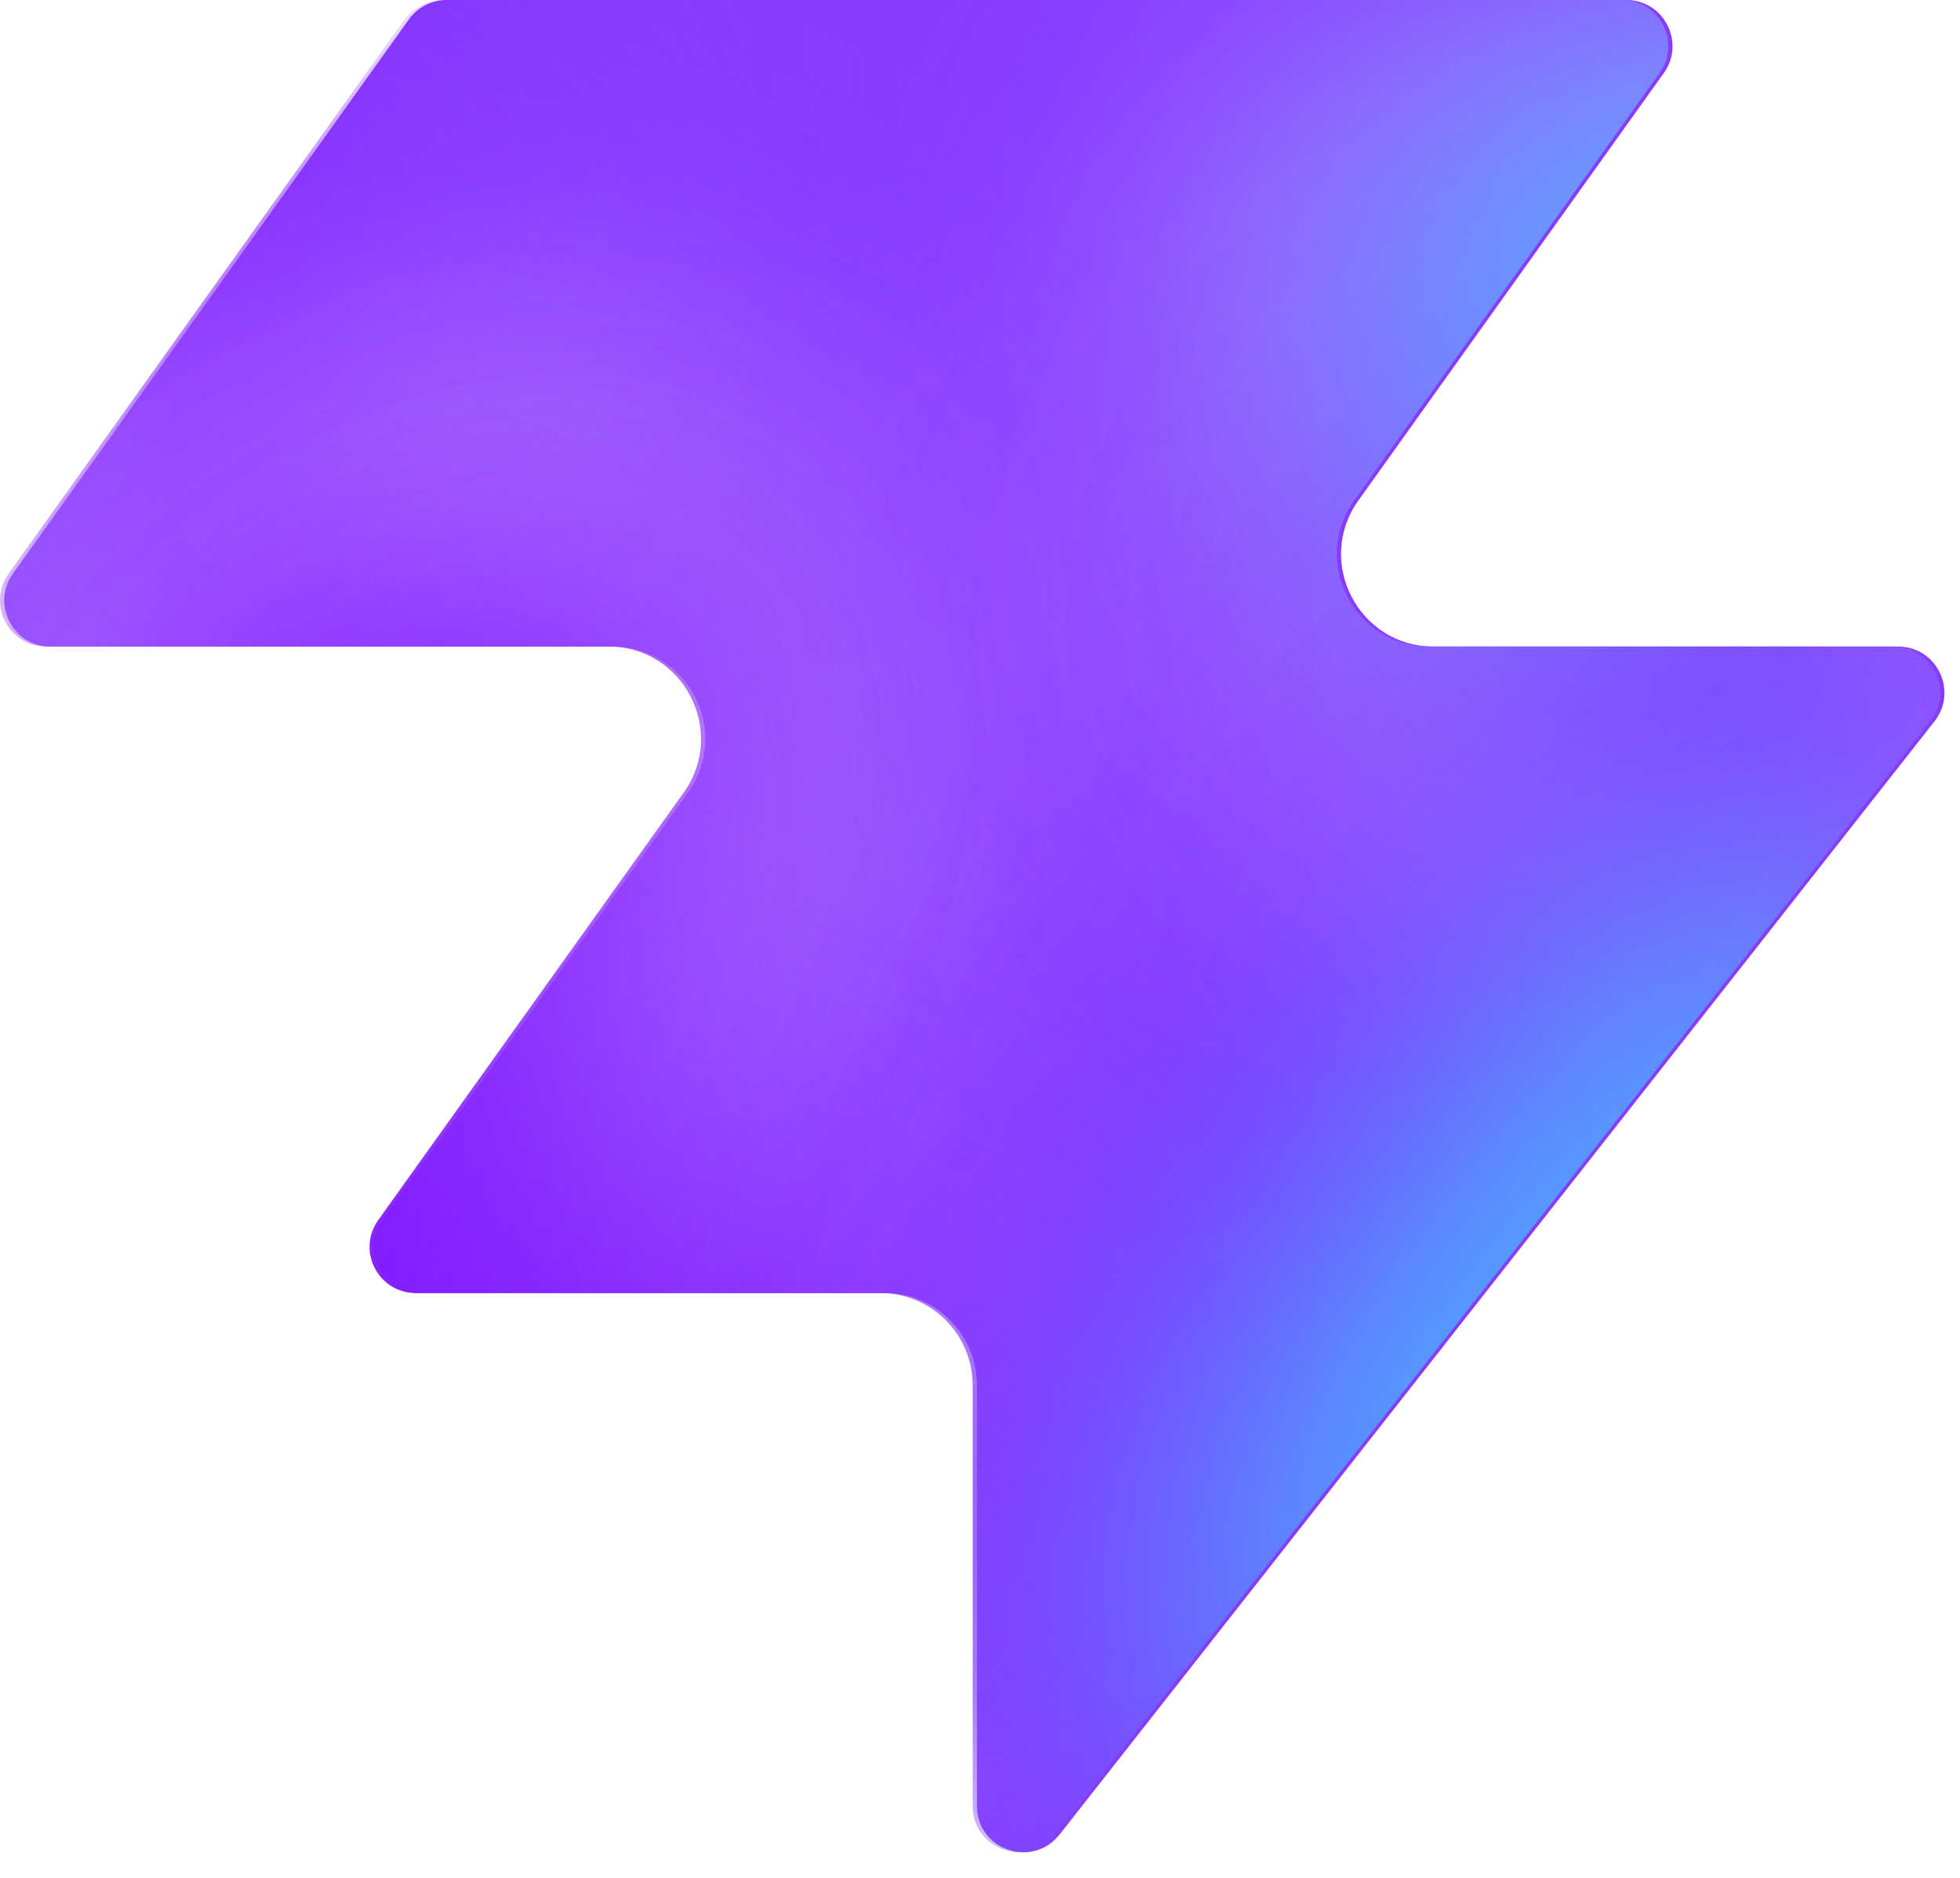
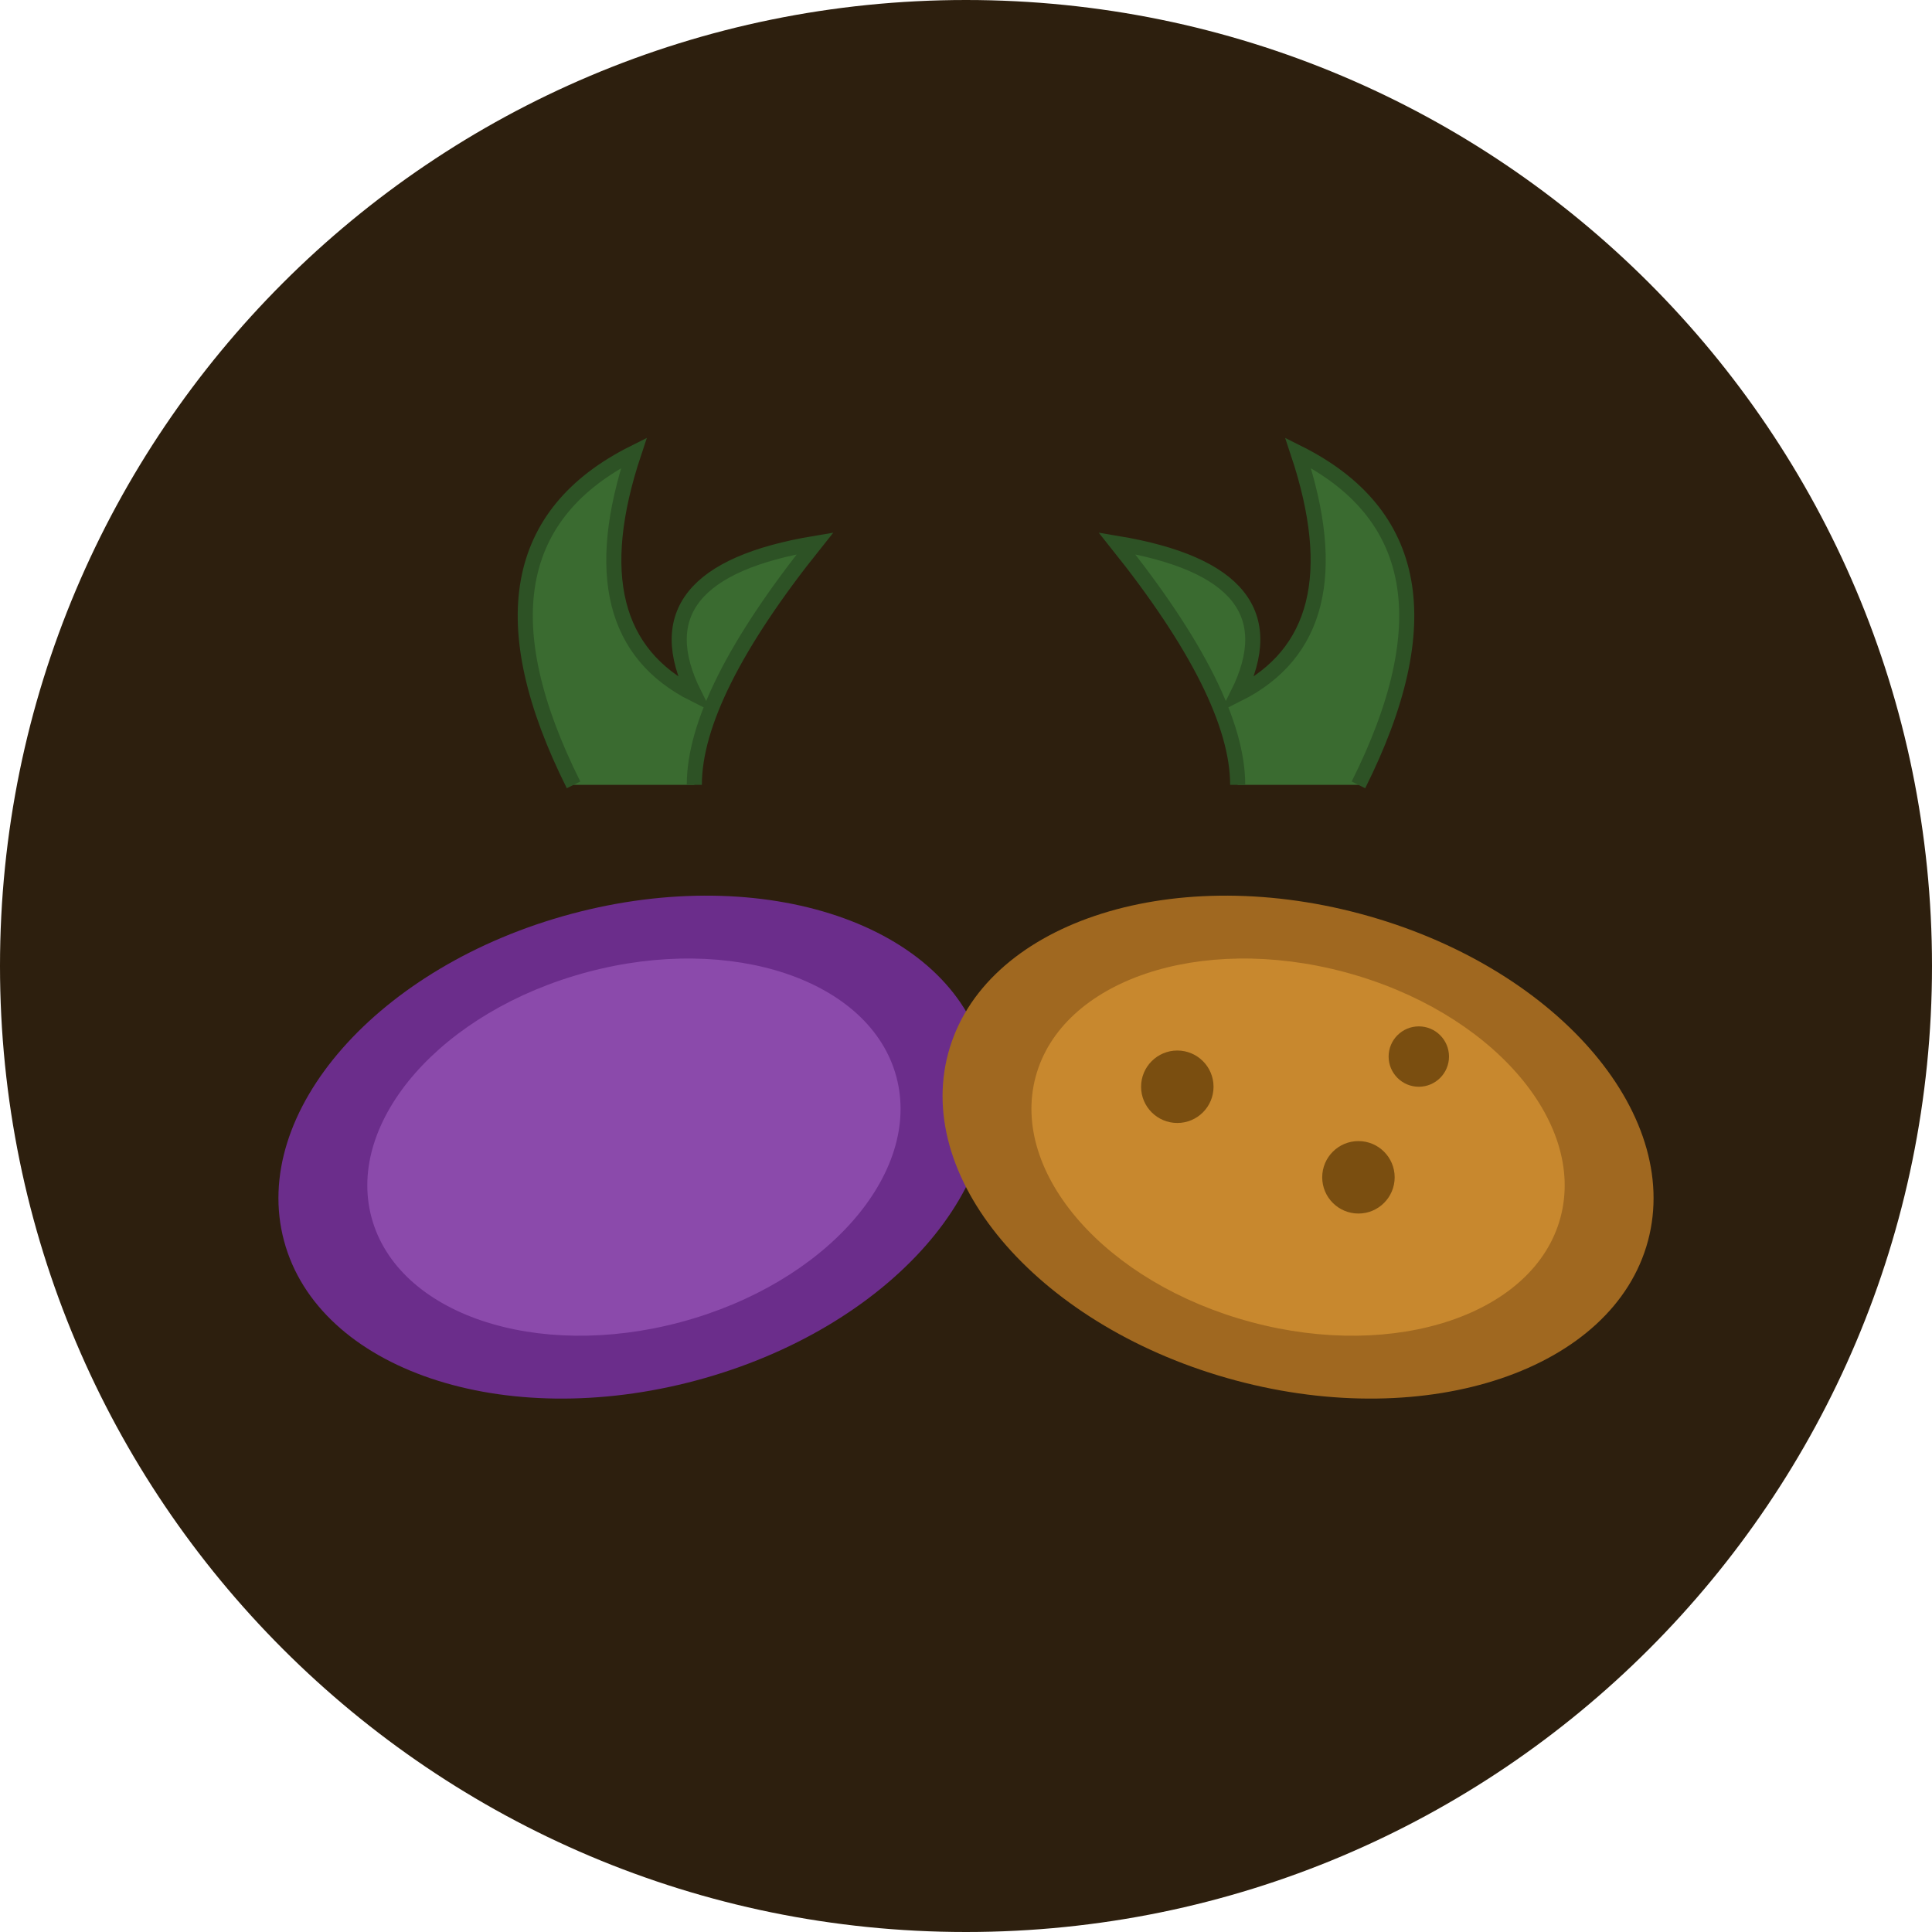
- <svg xmlns="http://www.w3.org/2000/svg" width="48" height="46" fill="none" viewBox="0 0 48 46">
-   <path fill="#863bff" d="M25.946 44.938c-.664.845-2.021.375-2.021-.698V33.937a2.26 2.26 0 0 0-2.262-2.262H10.287c-.92 0-1.456-1.04-.92-1.788l7.48-10.471c1.07-1.497 0-3.578-1.842-3.578H1.237c-.92 0-1.456-1.04-.92-1.788L10.013.474c.214-.297.556-.474.92-.474h28.894c.92 0 1.456 1.04.92 1.788l-7.48 10.471c-1.07 1.498 0 3.579 1.842 3.579h11.377c.943 0 1.473 1.088.89 1.83L25.947 44.94z" style="fill:#863bff;fill:color(display-p3 .525 .23 1);fill-opacity:1" />
-   <mask id="a" width="48" height="46" x="0" y="0" maskUnits="userSpaceOnUse" style="mask-type:alpha">
-     <path fill="#000" d="M25.842 44.938c-.664.844-2.021.375-2.021-.698V33.937a2.26 2.26 0 0 0-2.262-2.262H10.183c-.92 0-1.456-1.04-.92-1.788l7.48-10.471c1.07-1.498 0-3.579-1.842-3.579H1.133c-.92 0-1.456-1.04-.92-1.787L9.91.473c.214-.297.556-.474.92-.474h28.894c.92 0 1.456 1.04.92 1.788l-7.48 10.471c-1.07 1.498 0 3.578 1.842 3.578h11.377c.943 0 1.473 1.088.89 1.832L25.843 44.94z" style="fill:#000;fill-opacity:1" />
-   </mask>
-   <g mask="url(#a)">
-     <g filter="url(#b)">
-       <ellipse cx="5.508" cy="14.704" fill="#ede6ff" rx="5.508" ry="14.704" style="fill:#ede6ff;fill:color(display-p3 .927 .903 1);fill-opacity:1" transform="matrix(.00324 1 1 -.00324 -4.47 31.516)" />
-     </g>
-     <g filter="url(#c)">
-       <ellipse cx="10.399" cy="29.851" fill="#ede6ff" rx="10.399" ry="29.851" style="fill:#ede6ff;fill:color(display-p3 .927 .903 1);fill-opacity:1" transform="matrix(.00324 1 1 -.00324 -39.328 7.883)" />
-     </g>
-     <g filter="url(#d)">
-       <ellipse cx="5.508" cy="30.487" fill="#7e14ff" rx="5.508" ry="30.487" style="fill:#7e14ff;fill:color(display-p3 .492 .077 1);fill-opacity:1" transform="rotate(89.814 -25.913 -14.639)scale(1 -1)" />
-     </g>
-     <g filter="url(#e)">
-       <ellipse cx="5.508" cy="30.599" fill="#7e14ff" rx="5.508" ry="30.599" style="fill:#7e14ff;fill:color(display-p3 .492 .077 1);fill-opacity:1" transform="rotate(89.814 -32.644 -3.334)scale(1 -1)" />
-     </g>
-     <g filter="url(#f)">
-       <ellipse cx="5.508" cy="30.599" fill="#7e14ff" rx="5.508" ry="30.599" style="fill:#7e14ff;fill:color(display-p3 .492 .077 1);fill-opacity:1" transform="matrix(.00324 1 1 -.00324 -34.34 30.47)" />
-     </g>
-     <g filter="url(#g)">
-       <ellipse cx="14.072" cy="22.078" fill="#ede6ff" rx="14.072" ry="22.078" style="fill:#ede6ff;fill:color(display-p3 .927 .903 1);fill-opacity:1" transform="rotate(93.35 24.506 48.493)scale(-1 1)" />
-     </g>
-     <g filter="url(#h)">
-       <ellipse cx="3.47" cy="21.501" fill="#7e14ff" rx="3.47" ry="21.501" style="fill:#7e14ff;fill:color(display-p3 .492 .077 1);fill-opacity:1" transform="rotate(89.009 28.708 47.59)scale(-1 1)" />
-     </g>
-     <g filter="url(#i)">
-       <ellipse cx="3.47" cy="21.501" fill="#7e14ff" rx="3.47" ry="21.501" style="fill:#7e14ff;fill:color(display-p3 .492 .077 1);fill-opacity:1" transform="rotate(89.009 28.708 47.59)scale(-1 1)" />
-     </g>
-     <g filter="url(#j)">
-       <ellipse cx=".387" cy="8.972" fill="#7e14ff" rx="4.407" ry="29.108" style="fill:#7e14ff;fill:color(display-p3 .492 .077 1);fill-opacity:1" transform="rotate(39.51 .387 8.972)" />
-     </g>
-     <g filter="url(#k)">
-       <ellipse cx="47.523" cy="-6.092" fill="#7e14ff" rx="4.407" ry="29.108" style="fill:#7e14ff;fill:color(display-p3 .492 .077 1);fill-opacity:1" transform="rotate(37.892 47.523 -6.092)" />
-     </g>
-     <g filter="url(#l)">
-       <ellipse cx="41.412" cy="6.333" fill="#47bfff" rx="5.971" ry="9.665" style="fill:#47bfff;fill:color(display-p3 .28 .748 1);fill-opacity:1" transform="rotate(37.892 41.412 6.333)" />
-     </g>
-     <g filter="url(#m)">
-       <ellipse cx="-1.879" cy="38.332" fill="#7e14ff" rx="4.407" ry="29.108" style="fill:#7e14ff;fill:color(display-p3 .492 .077 1);fill-opacity:1" transform="rotate(37.892 -1.88 38.332)" />
-     </g>
-     <g filter="url(#n)">
-       <ellipse cx="-1.879" cy="38.332" fill="#7e14ff" rx="4.407" ry="29.108" style="fill:#7e14ff;fill:color(display-p3 .492 .077 1);fill-opacity:1" transform="rotate(37.892 -1.88 38.332)" />
-     </g>
-     <g filter="url(#o)">
-       <ellipse cx="35.651" cy="29.907" fill="#7e14ff" rx="4.407" ry="29.108" style="fill:#7e14ff;fill:color(display-p3 .492 .077 1);fill-opacity:1" transform="rotate(37.892 35.651 29.907)" />
-     </g>
-     <g filter="url(#p)">
-       <ellipse cx="38.418" cy="32.4" fill="#47bfff" rx="5.971" ry="15.297" style="fill:#47bfff;fill:color(display-p3 .28 .748 1);fill-opacity:1" transform="rotate(37.892 38.418 32.4)" />
-     </g>
-   </g>
-   <defs>
-     <filter id="b" width="60.045" height="41.654" x="-19.77" y="16.149" color-interpolation-filters="sRGB" filterUnits="userSpaceOnUse">
-       <feFlood flood-opacity="0" result="BackgroundImageFix" />
-       <feBlend in="SourceGraphic" in2="BackgroundImageFix" result="shape" />
-       <feGaussianBlur result="effect1_foregroundBlur_2002_17158" stdDeviation="7.659" />
-     </filter>
-     <filter id="c" width="90.34" height="51.437" x="-54.613" y="-7.533" color-interpolation-filters="sRGB" filterUnits="userSpaceOnUse">
-       <feFlood flood-opacity="0" result="BackgroundImageFix" />
-       <feBlend in="SourceGraphic" in2="BackgroundImageFix" result="shape" />
-       <feGaussianBlur result="effect1_foregroundBlur_2002_17158" stdDeviation="7.659" />
-     </filter>
-     <filter id="d" width="79.355" height="29.4" x="-49.64" y="2.03" color-interpolation-filters="sRGB" filterUnits="userSpaceOnUse">
-       <feFlood flood-opacity="0" result="BackgroundImageFix" />
-       <feBlend in="SourceGraphic" in2="BackgroundImageFix" result="shape" />
-       <feGaussianBlur result="effect1_foregroundBlur_2002_17158" stdDeviation="4.596" />
-     </filter>
-     <filter id="e" width="79.579" height="29.4" x="-45.045" y="20.029" color-interpolation-filters="sRGB" filterUnits="userSpaceOnUse">
-       <feFlood flood-opacity="0" result="BackgroundImageFix" />
-       <feBlend in="SourceGraphic" in2="BackgroundImageFix" result="shape" />
-       <feGaussianBlur result="effect1_foregroundBlur_2002_17158" stdDeviation="4.596" />
-     </filter>
-     <filter id="f" width="79.579" height="29.4" x="-43.513" y="21.178" color-interpolation-filters="sRGB" filterUnits="userSpaceOnUse">
-       <feFlood flood-opacity="0" result="BackgroundImageFix" />
-       <feBlend in="SourceGraphic" in2="BackgroundImageFix" result="shape" />
-       <feGaussianBlur result="effect1_foregroundBlur_2002_17158" stdDeviation="4.596" />
-     </filter>
-     <filter id="g" width="74.749" height="58.852" x="15.756" y="-17.901" color-interpolation-filters="sRGB" filterUnits="userSpaceOnUse">
-       <feFlood flood-opacity="0" result="BackgroundImageFix" />
-       <feBlend in="SourceGraphic" in2="BackgroundImageFix" result="shape" />
-       <feGaussianBlur result="effect1_foregroundBlur_2002_17158" stdDeviation="7.659" />
-     </filter>
-     <filter id="h" width="61.377" height="25.362" x="23.548" y="2.284" color-interpolation-filters="sRGB" filterUnits="userSpaceOnUse">
-       <feFlood flood-opacity="0" result="BackgroundImageFix" />
-       <feBlend in="SourceGraphic" in2="BackgroundImageFix" result="shape" />
-       <feGaussianBlur result="effect1_foregroundBlur_2002_17158" stdDeviation="4.596" />
-     </filter>
-     <filter id="i" width="61.377" height="25.362" x="23.548" y="2.284" color-interpolation-filters="sRGB" filterUnits="userSpaceOnUse">
-       <feFlood flood-opacity="0" result="BackgroundImageFix" />
-       <feBlend in="SourceGraphic" in2="BackgroundImageFix" result="shape" />
-       <feGaussianBlur result="effect1_foregroundBlur_2002_17158" stdDeviation="4.596" />
-     </filter>
-     <filter id="j" width="56.045" height="63.649" x="-27.636" y="-22.853" color-interpolation-filters="sRGB" filterUnits="userSpaceOnUse">
-       <feFlood flood-opacity="0" result="BackgroundImageFix" />
-       <feBlend in="SourceGraphic" in2="BackgroundImageFix" result="shape" />
-       <feGaussianBlur result="effect1_foregroundBlur_2002_17158" stdDeviation="4.596" />
-     </filter>
-     <filter id="k" width="54.814" height="64.646" x="20.116" y="-38.415" color-interpolation-filters="sRGB" filterUnits="userSpaceOnUse">
-       <feFlood flood-opacity="0" result="BackgroundImageFix" />
-       <feBlend in="SourceGraphic" in2="BackgroundImageFix" result="shape" />
-       <feGaussianBlur result="effect1_foregroundBlur_2002_17158" stdDeviation="4.596" />
-     </filter>
-     <filter id="l" width="33.541" height="35.313" x="24.641" y="-11.323" color-interpolation-filters="sRGB" filterUnits="userSpaceOnUse">
-       <feFlood flood-opacity="0" result="BackgroundImageFix" />
-       <feBlend in="SourceGraphic" in2="BackgroundImageFix" result="shape" />
-       <feGaussianBlur result="effect1_foregroundBlur_2002_17158" stdDeviation="4.596" />
-     </filter>
-     <filter id="m" width="54.814" height="64.646" x="-29.286" y="6.009" color-interpolation-filters="sRGB" filterUnits="userSpaceOnUse">
-       <feFlood flood-opacity="0" result="BackgroundImageFix" />
-       <feBlend in="SourceGraphic" in2="BackgroundImageFix" result="shape" />
-       <feGaussianBlur result="effect1_foregroundBlur_2002_17158" stdDeviation="4.596" />
-     </filter>
-     <filter id="n" width="54.814" height="64.646" x="-29.286" y="6.009" color-interpolation-filters="sRGB" filterUnits="userSpaceOnUse">
-       <feFlood flood-opacity="0" result="BackgroundImageFix" />
-       <feBlend in="SourceGraphic" in2="BackgroundImageFix" result="shape" />
-       <feGaussianBlur result="effect1_foregroundBlur_2002_17158" stdDeviation="4.596" />
-     </filter>
-     <filter id="o" width="54.814" height="64.646" x="8.244" y="-2.416" color-interpolation-filters="sRGB" filterUnits="userSpaceOnUse">
-       <feFlood flood-opacity="0" result="BackgroundImageFix" />
-       <feBlend in="SourceGraphic" in2="BackgroundImageFix" result="shape" />
-       <feGaussianBlur result="effect1_foregroundBlur_2002_17158" stdDeviation="4.596" />
-     </filter>
-     <filter id="p" width="39.409" height="43.623" x="18.713" y="10.588" color-interpolation-filters="sRGB" filterUnits="userSpaceOnUse">
-       <feFlood flood-opacity="0" result="BackgroundImageFix" />
-       <feBlend in="SourceGraphic" in2="BackgroundImageFix" result="shape" />
-       <feGaussianBlur result="effect1_foregroundBlur_2002_17158" stdDeviation="4.596" />
-     </filter>
-   </defs>
+ <svg xmlns="http://www.w3.org/2000/svg" viewBox="0 0 64 64" width="64" height="64">
+   <circle cx="32" cy="32" r="32" fill="#2d1f0e" />
+   <ellipse cx="21" cy="38" rx="12" ry="8" fill="#6b2d8b" transform="rotate(-15 21 38)" />
+   <ellipse cx="21" cy="38" rx="9" ry="6" fill="#8b4aab" transform="rotate(-15 21 38)" />
+   <path d="M19 26 Q15 18 21 15 Q19 21 23 23 Q21 19 27 18 Q23 23 23 26" fill="#3a6b30" stroke="#2d5225" stroke-width="0.5" />
+   <ellipse cx="43" cy="38" rx="12" ry="8" fill="#a06820" transform="rotate(15 43 38)" />
+   <ellipse cx="43" cy="38" rx="9" ry="6" fill="#c8882e" transform="rotate(15 43 38)" />
+   <circle cx="39" cy="36" r="1.2" fill="#7a4e10" />
+   <circle cx="45" cy="39" r="1.2" fill="#7a4e10" />
+   <circle cx="47" cy="35" r="1" fill="#7a4e10" />
+   <path d="M45 26 Q49 18 43 15 Q45 21 41 23 Q43 19 37 18 Q41 23 41 26" fill="#3a6b30" stroke="#2d5225" stroke-width="0.5" />
</svg>
